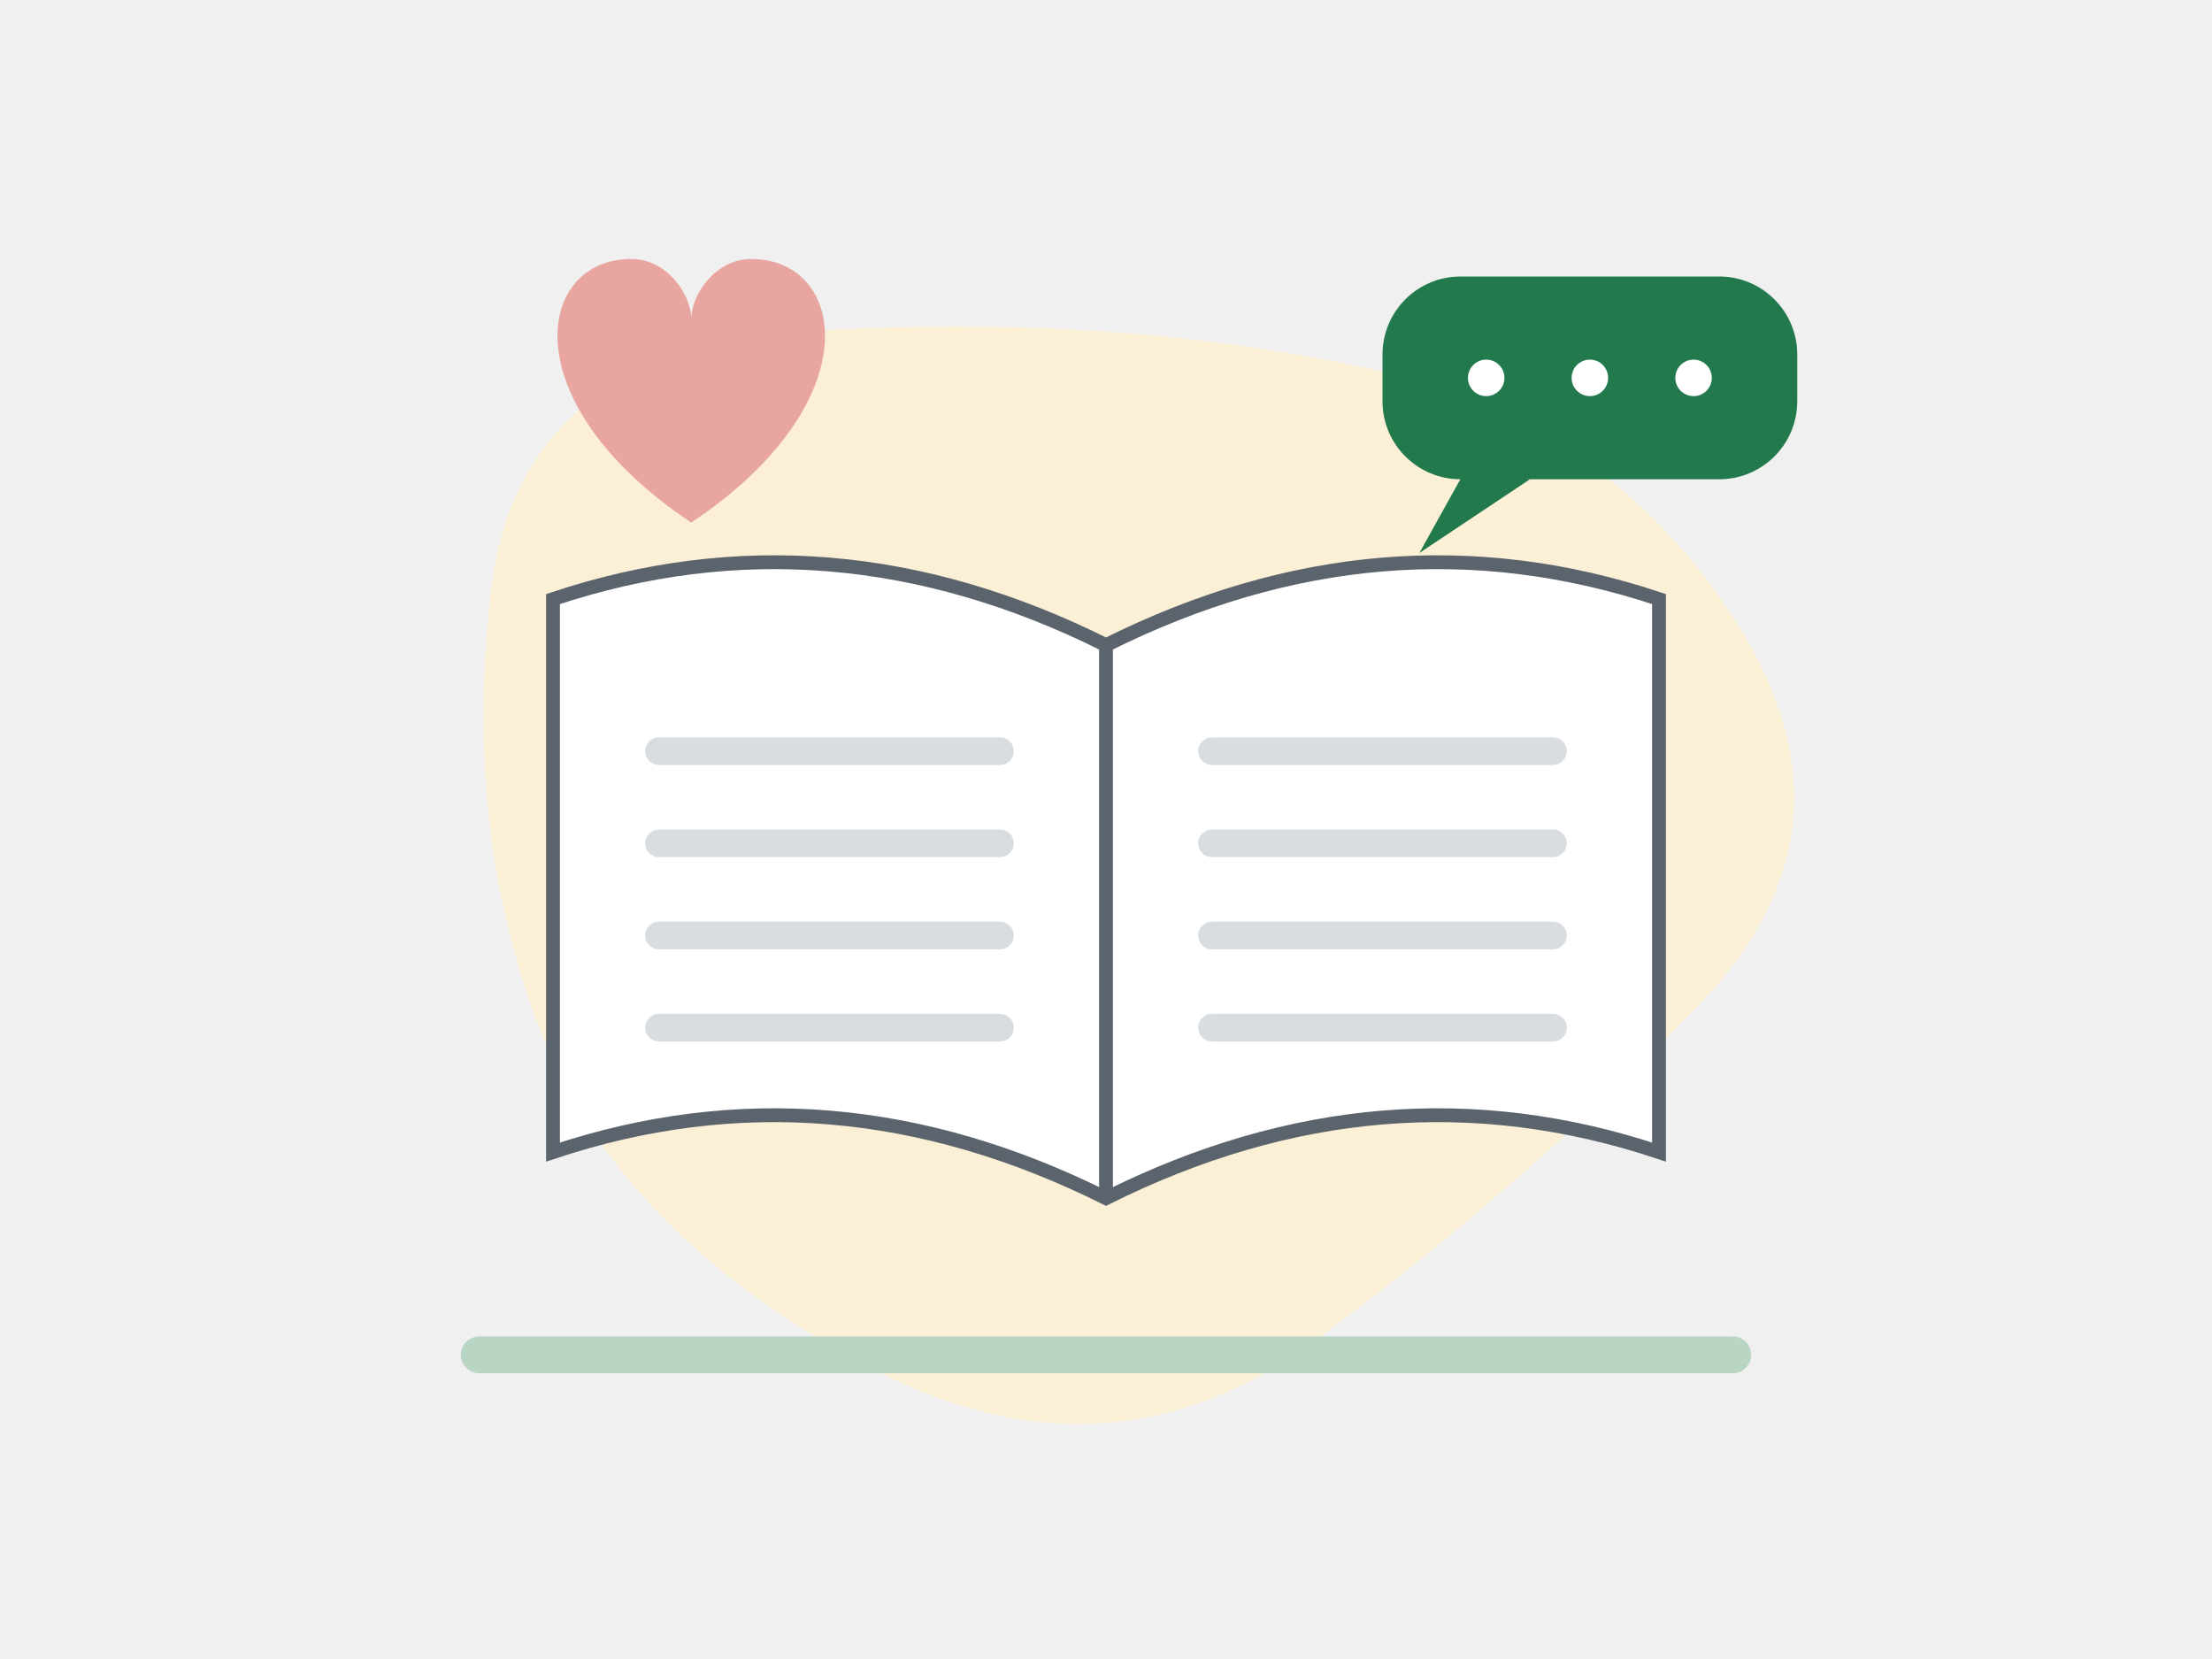
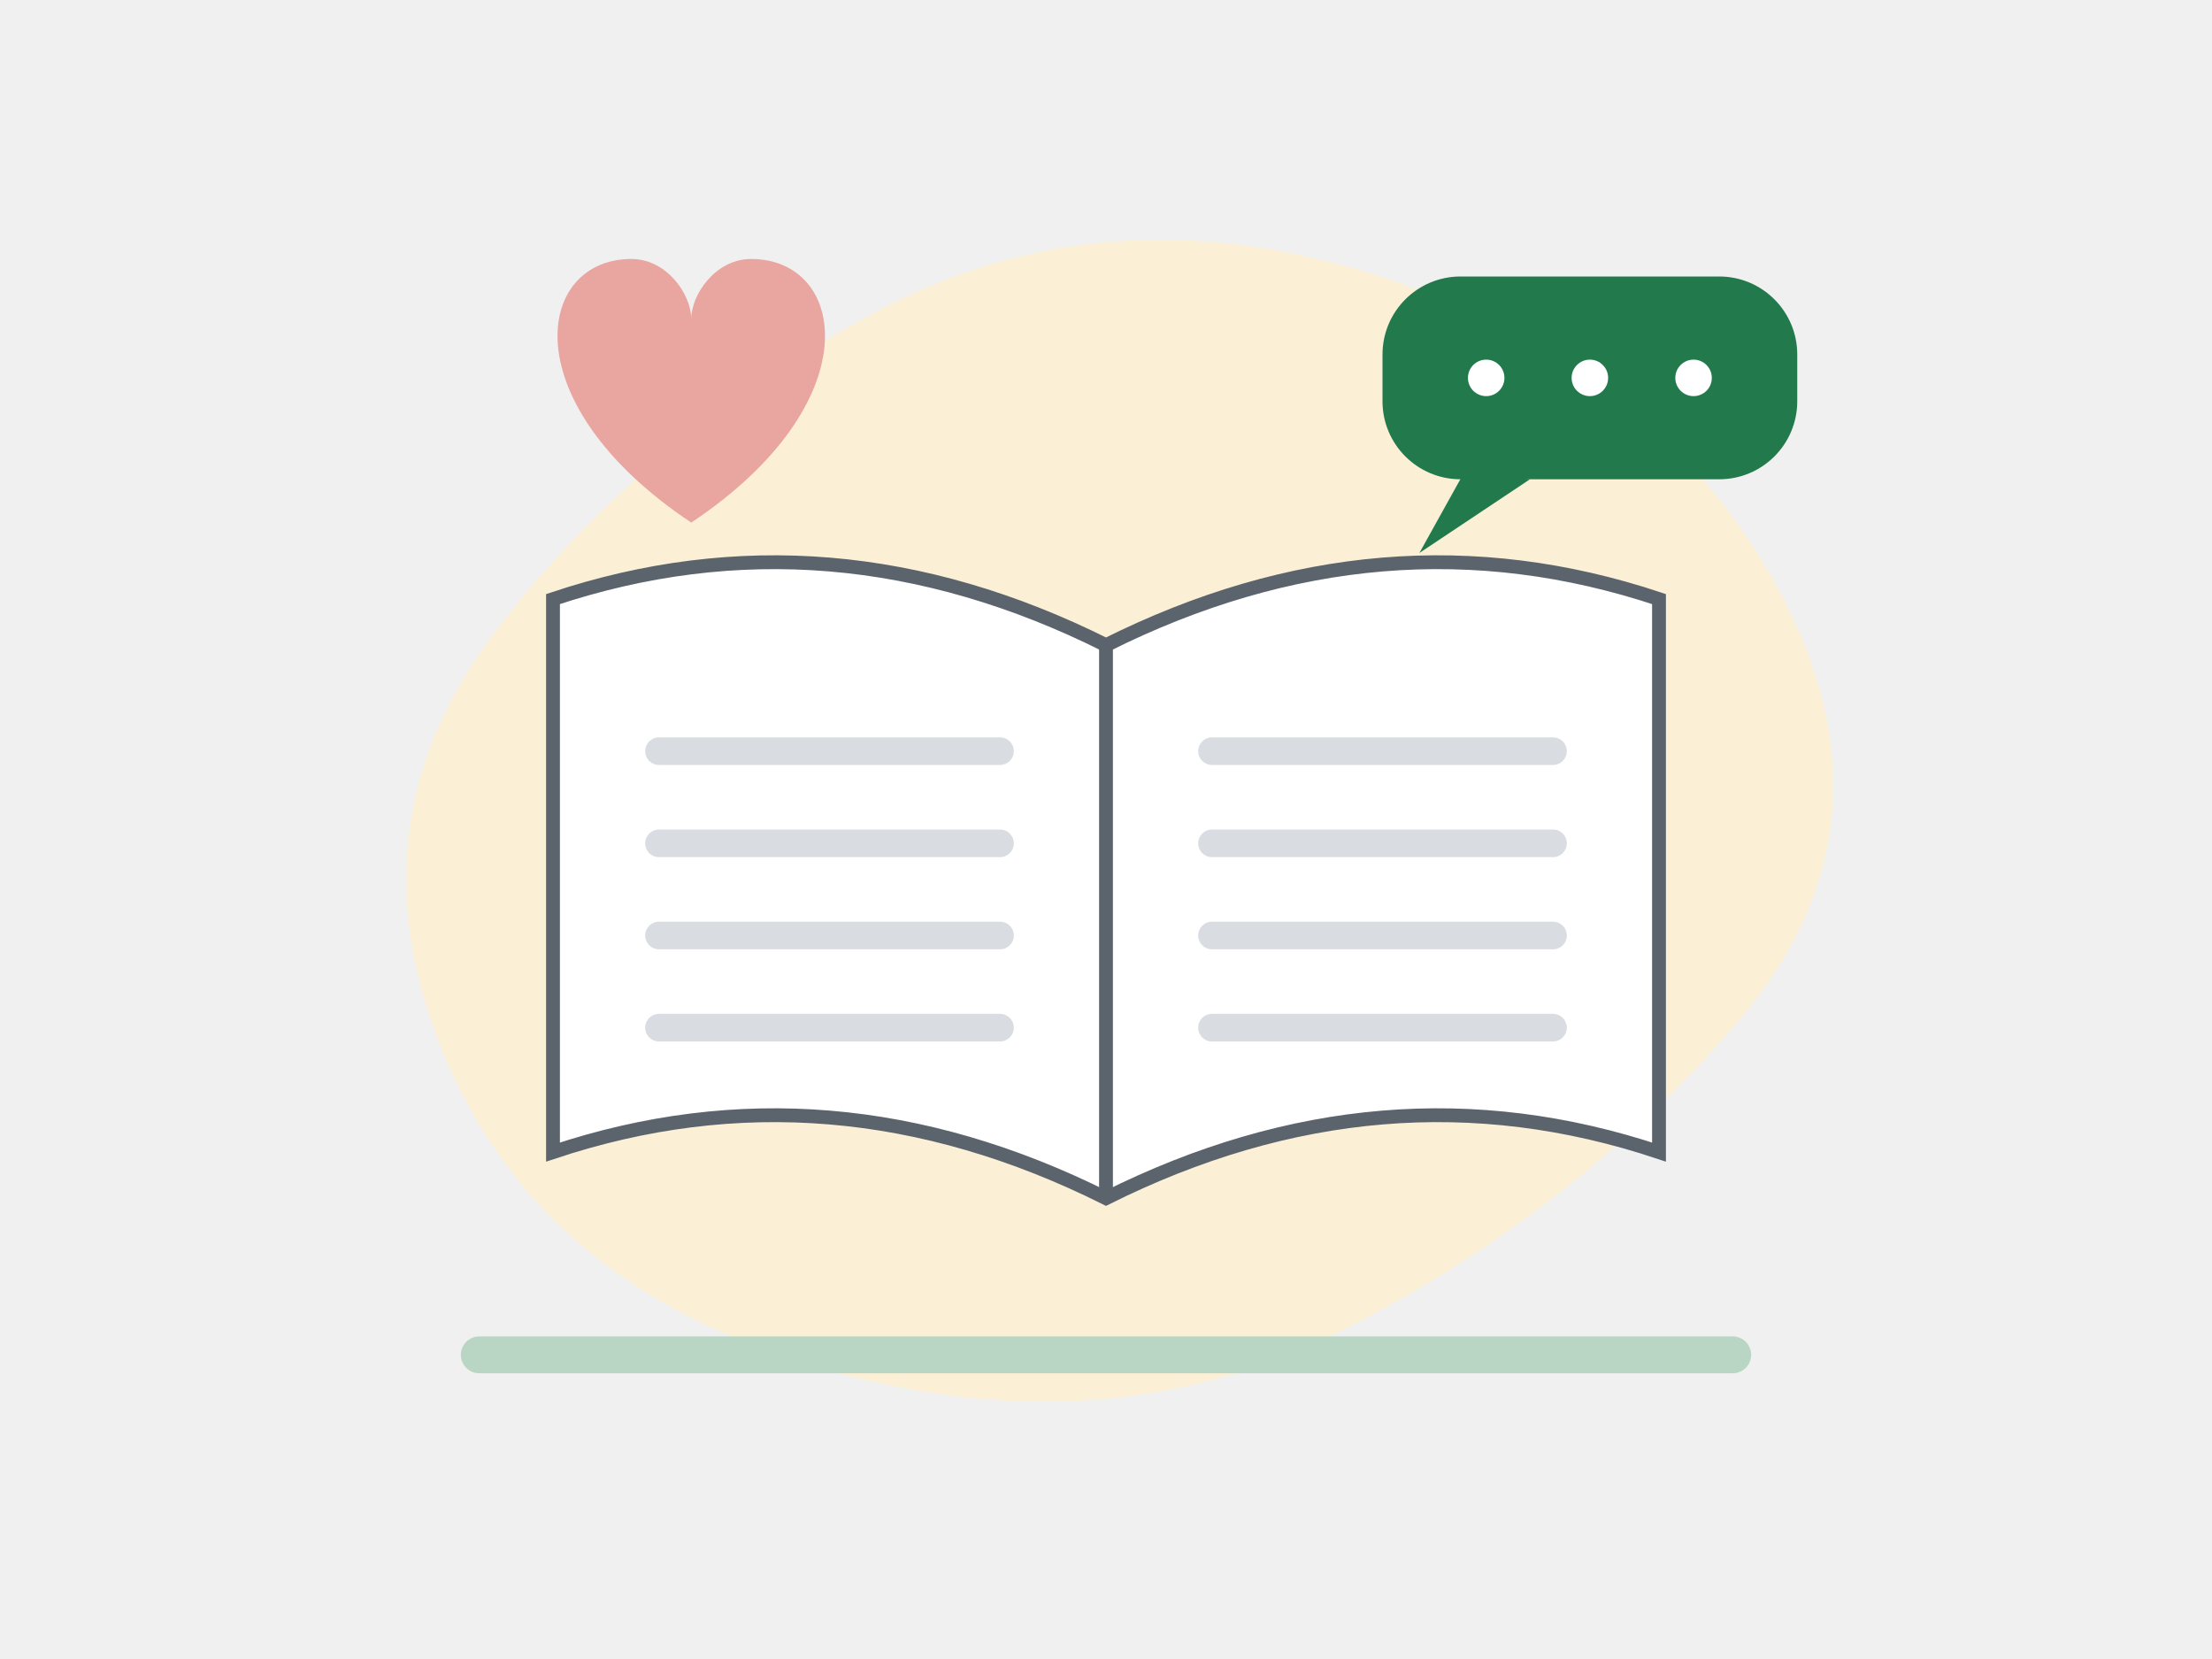
<svg xmlns="http://www.w3.org/2000/svg" viewBox="0 0 480 360" width="480" height="360" role="img" aria-labelledby="t">
-   <path d="M377 135.4 Q405.2 180 368.8 217.9 Q332.5 255.8 286.2 290.3 Q240 324.7 187 295.8 Q133.9 267 117.2 223.5 Q100.4 180 106.6 127.8 Q112.8 75.7 176.4 71.8 Q240 68 294.4 79.4 Q348.9 90.7 377 135.4 Z" fill="#fbf0d6" />
+   <path d="M387.1 130.2 Q412.7 180 377.1 221.7 Q341.6 263.3 290.8 288.9 Q240 314.4 179.1 297.2 Q118.1 279.9 96.8 230 Q75.5 180 106.7 138.1 Q137.9 96.3 188.9 68.3 Q240 40.4 300.7 60.4 Q361.5 80.4 387.1 130.2 Z" fill="#fbf0d6" />
  <path d="M120 250 V130 q60 -20 120 10 q60 -30 120 -10 V250 q-60 -20 -120 10 q-60 -30 -120 -10z" fill="#ffffff" stroke="#5b636c" stroke-width="3" />
  <line x1="240" y1="140" x2="240" y2="260" stroke="#5b636c" stroke-width="3" />
  <rect x="140" y="160" width="80" height="6" rx="3" fill="#d9dde2" />
  <rect x="260" y="160" width="80" height="6" rx="3" fill="#d9dde2" />
  <rect x="140" y="180" width="80" height="6" rx="3" fill="#d9dde2" />
  <rect x="260" y="180" width="80" height="6" rx="3" fill="#d9dde2" />
  <rect x="140" y="200" width="80" height="6" rx="3" fill="#d9dde2" />
  <rect x="260" y="200" width="80" height="6" rx="3" fill="#d9dde2" />
  <rect x="140" y="220" width="80" height="6" rx="3" fill="#d9dde2" />
  <rect x="260" y="220" width="80" height="6" rx="3" fill="#d9dde2" />
  <g>
    <rect x="300" y="60" width="90" height="44" rx="16.923" fill="#227a4c" />
    <path d="M318 102 l-10 18 l24 -16z" fill="#227a4c" />
    <circle cx="322.5" cy="82" r="3.96" fill="#ffffff" />
    <circle cx="345" cy="82" r="3.96" fill="#ffffff" />
    <circle cx="367.5" cy="82" r="3.96" fill="#ffffff" />
  </g>
  <path transform="translate(150 90) scale(1.3)" d="M0 18 C-30 -2 -26 -26 -10 -26 C-4 -26 0 -20 0 -16 C0 -20 4 -26 10 -26 C26 -26 30 -2 0 18Z" fill="#e9a5a0" />
  <rect x="100" y="290" width="280" height="8" rx="4" fill="#b9d6c4" />
</svg>
